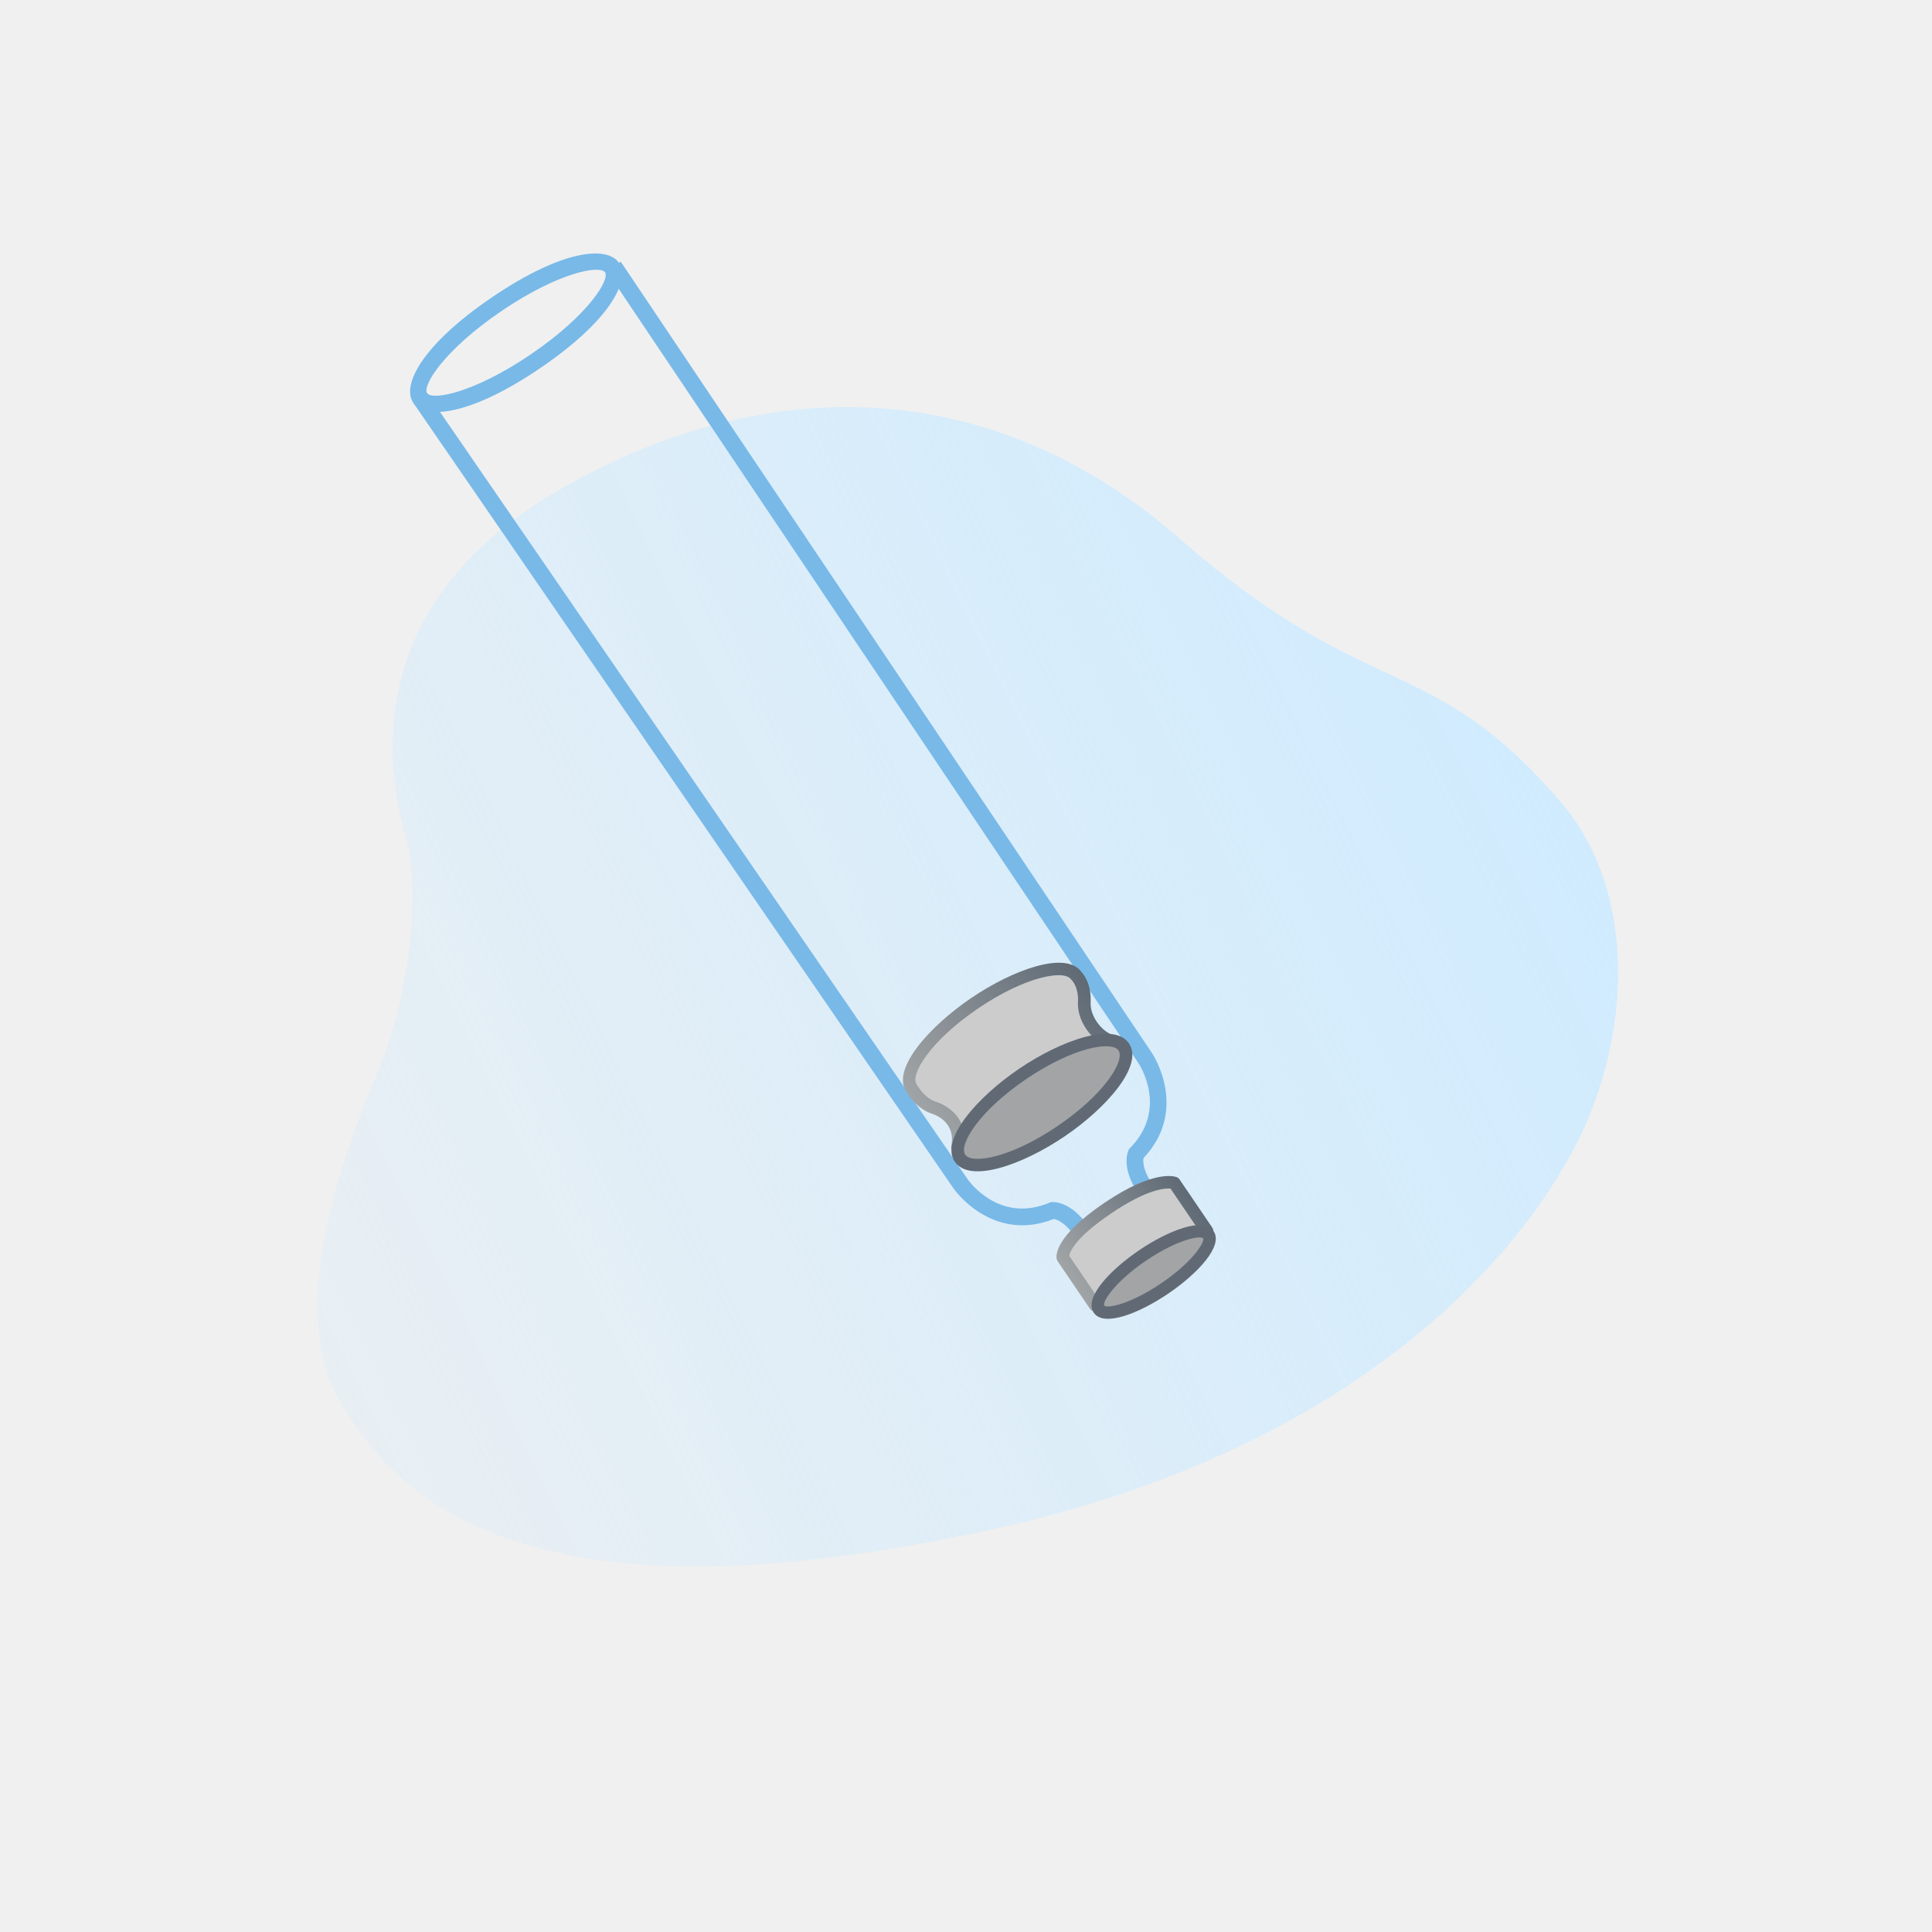
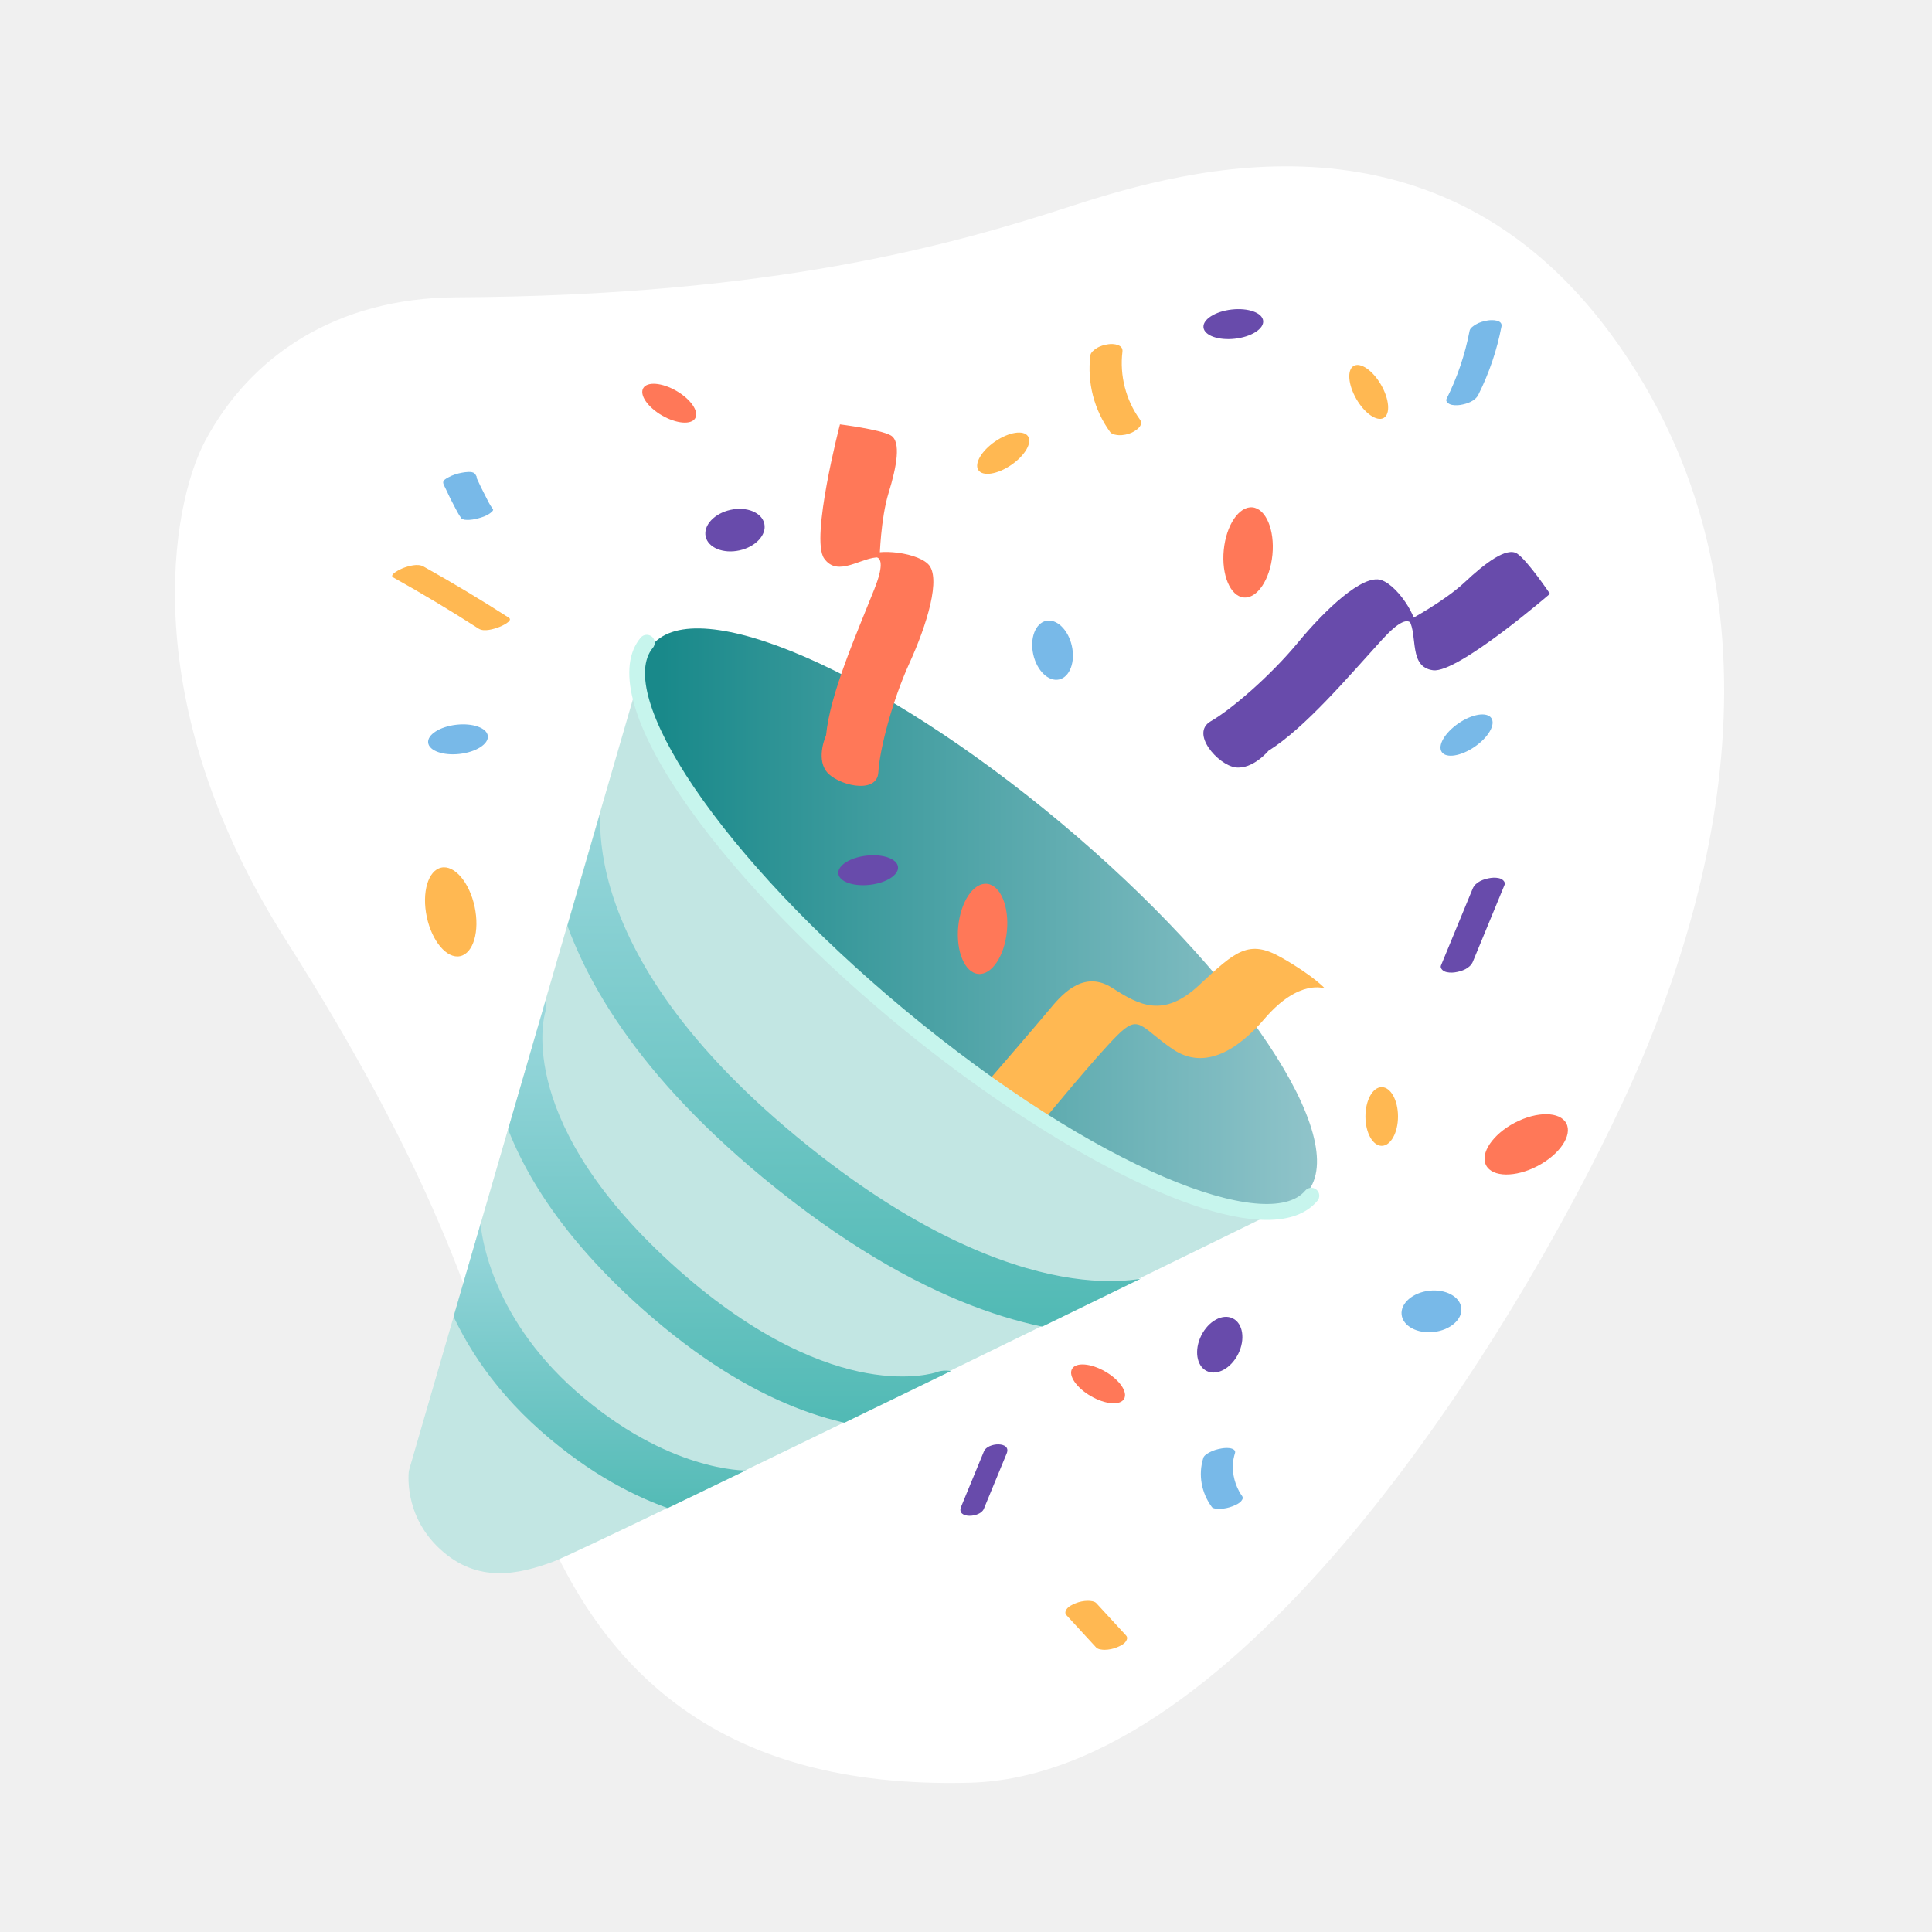
<svg xmlns="http://www.w3.org/2000/svg" width="280" height="280" viewBox="0 0 280 280" fill="none">
-   <path d="M143.887 221.633C191.843 211.115 217.313 186.46 227.9 166.88C236.329 151.288 237.698 129.532 226.097 116.116C206.973 94 198.693 102.337 170.93 78.043C143.166 53.749 109.993 54.111 80.787 71.154C51.581 88.196 56.268 112.49 58.792 121.192C61.316 129.895 58.792 145.487 55.187 154.189C51.581 162.891 40.764 188.273 49.057 202.778C57.35 217.282 76.1 236.499 143.887 221.633Z" fill="url(#paint0_linear_2067_117519)" />
-   <g clip-path="url(#clip0_2067_117519)">
-     <path d="M78.281 53.358C68.035 60.32 61.563 60.828 59.882 58.353C58.2 55.878 61.057 50.049 71.303 43.087C81.549 36.126 88.021 35.617 89.702 38.093C91.384 40.568 88.527 46.397 78.281 53.358ZM72.662 45.088C64.322 50.754 61.175 55.918 61.899 56.983C62.622 58.048 68.577 57.028 76.922 51.358C85.267 45.688 88.409 40.528 87.685 39.463C86.962 38.398 81.007 39.418 72.662 45.088Z" fill="#78B9E8" />
-     <path d="M157.722 177.747L155.705 179.118C154.373 177.158 153.177 176.742 152.743 176.657C143.75 180.223 138.248 172.319 138.193 172.239L59.886 58.358L61.896 56.978L140.203 170.859C140.387 171.129 144.795 177.379 152.101 174.301L152.301 174.217L152.522 174.205C152.8 174.192 155.308 174.184 157.723 177.739L157.722 177.747Z" fill="#78B9E8" />
-     <path d="M166.928 171.492L164.912 172.862C162.496 169.307 163.427 166.978 163.542 166.725L163.634 166.524L163.787 166.369C169.339 160.711 165.153 154.31 164.969 154.04L87.939 39.283L89.963 37.923L166.99 152.674C167.04 152.749 172.369 160.787 165.727 167.835C165.653 168.236 165.58 169.507 166.928 171.492Z" fill="#78B9E8" />
-     <path d="M138.753 166.275C139.4 163.138 137.422 161.214 135.33 160.531C133.237 159.848 132.089 157.661 132.089 157.661C130.537 155.375 134.63 149.89 141.23 145.406C147.831 140.922 154.438 139.137 155.99 141.422C155.99 141.422 157.278 142.601 157.144 145.279C157.011 147.957 159.491 150.891 161.879 151.045" fill="#CCCCCC" />
-     <path d="M162.384 151.798C162.222 151.908 162.022 151.971 161.806 151.957C158.883 151.765 156.067 148.379 156.228 145.244C156.337 143.072 155.398 142.124 155.358 142.086C155.314 142.043 155.263 141.99 155.229 141.94C154.267 140.524 148.668 141.449 141.735 146.16C134.801 150.87 131.879 155.735 132.841 157.15C132.861 157.18 132.878 157.205 132.898 157.235C132.909 157.25 133.914 159.11 135.62 159.669C137.965 160.429 140.428 162.666 139.654 166.452C139.553 166.944 139.071 167.264 138.578 167.168C138.085 167.072 137.767 166.593 137.868 166.101C138.405 163.485 136.762 161.956 135.05 161.401C132.789 160.664 131.51 158.5 131.314 158.136C129.233 154.953 134.597 148.823 140.729 144.658C146.861 140.492 154.485 137.775 156.707 140.84C157.045 141.195 158.199 142.633 158.063 145.32C157.954 147.448 160.029 150.014 161.951 150.141C162.452 150.173 162.83 150.611 162.794 151.11C162.771 151.403 162.614 151.649 162.392 151.8L162.384 151.798Z" fill="url(#paint1_linear_2067_117519)" />
-     <path d="M158.716 189.16L154.041 182.279C154.041 182.279 153.46 179.904 160.494 175.125C167.528 170.346 170.195 171.451 170.195 171.451L174.937 178.431" fill="#CCCCCC" />
-     <path d="M175.447 179.181C175.029 179.466 174.463 179.36 174.181 178.945L169.639 172.26C168.935 172.189 166.319 172.264 161.004 175.875C155.689 179.486 155.051 181.476 154.958 182L159.473 188.646C159.755 189.061 159.645 189.625 159.226 189.91C158.808 190.194 158.242 190.089 157.96 189.674L153.285 182.793C153.224 182.703 153.182 182.608 153.154 182.502C153.029 182.003 152.784 179.267 159.985 174.375C167.185 169.483 170.232 170.475 170.552 170.609C170.714 170.674 170.853 170.792 170.951 170.937L175.694 177.917C175.976 178.332 175.866 178.897 175.447 179.181Z" fill="url(#paint2_linear_2067_117519)" />
-     <path d="M153.806 163.926C160.359 159.474 164.413 154.014 162.861 151.73C161.31 149.446 154.74 151.203 148.187 155.655C141.634 160.107 137.58 165.568 139.132 167.852C140.684 170.136 147.254 168.378 153.806 163.926Z" fill="#A2A4A6" />
-     <path d="M154.316 164.676C148.2 168.832 140.533 171.541 138.376 168.366C136.219 165.19 141.561 159.061 147.678 154.905C153.794 150.75 161.461 148.041 163.618 151.216C165.775 154.391 160.433 160.521 154.316 164.676ZM148.697 156.405C141.814 161.082 138.927 165.923 139.889 167.338C140.85 168.753 146.414 167.852 153.297 163.176C160.18 158.5 163.067 153.659 162.105 152.244C161.144 150.829 155.58 151.729 148.697 156.405Z" fill="#616A74" />
-     <path d="M168.814 186.721C173.195 183.745 176.022 180.266 175.129 178.952C174.236 177.637 169.961 178.984 165.58 181.96C161.2 184.936 158.372 188.415 159.266 189.729C160.159 191.044 164.434 189.697 168.814 186.721Z" fill="#A2A4A6" />
-     <path d="M169.324 187.471C165.139 190.314 159.97 192.393 158.51 190.243C157.049 188.093 160.886 184.054 165.071 181.21C169.256 178.367 174.425 176.288 175.886 178.438C177.346 180.588 173.51 184.627 169.324 187.471ZM166.087 182.705C161.508 185.816 159.76 188.677 160.022 189.215C160.422 189.653 163.722 189.085 168.305 185.971C172.889 182.857 174.63 180.007 174.373 179.466C173.964 179.027 170.669 179.6 166.09 182.71L166.087 182.705Z" fill="#616A74" />
+   <path d="M233.523 48.511C261.097 86.075 248.273 131.741 235.136 159.847C218.765 194.87 179.535 257.355 140.523 258.364C104.489 259.297 84.355 242.554 74.993 210.174C68.72 188.477 62.353 169.193 41.392 136.178C19.559 101.79 24.75 73.251 29.74 63.887C36.317 51.543 48.775 43.178 66.119 43.092C112.238 42.863 138.178 35.431 155.296 29.86C172.414 24.289 208.467 14.379 233.523 48.511Z" fill="white" />
+   <g clip-path="url(#clip0_6200_94173)">
+     <path d="M93.742 94.4L59.258 213.15C59.258 213.15 58.351 219.52 63.797 224.526C69.242 229.533 75.14 228.169 80.132 226.344C85.124 224.519 187.201 174.478 187.201 174.478L93.742 94.4Z" fill="#C2E6E3" />
+     <path d="M189.446 172.79C195.888 165.082 179.867 141.077 153.66 119.173C127.454 97.269 100.987 85.761 94.544 93.469C88.102 101.176 104.123 125.182 130.33 147.086C156.536 168.99 183.003 180.498 189.446 172.79Z" fill="url(#paint0_linear_6200_94173)" />
+     <mask id="mask0_6200_94173" style="mask-type:luminance" maskUnits="userSpaceOnUse" x="59" y="94" width="129" height="134">
+       <path d="M93.791 94.476L59.228 213.159C59.228 213.159 58.32 219.525 63.778 224.528C69.236 229.532 75.147 228.169 80.151 226.345C85.154 224.521 187.464 174.509 187.464 174.509L93.791 94.476Z" fill="white" />
+     </mask>
+     <g mask="url(#mask0_6200_94173)">
+       <path d="M160.968 193.353C151.131 193.353 133.665 189.773 110.549 170.652C71.421 138.291 79.997 111.942 80.374 110.842C81.074 108.832 83.26 107.77 85.269 108.471C87.271 109.163 88.333 111.342 87.656 113.336C87.332 114.321 80.851 136.105 115.452 164.725C132.418 178.766 145.658 183.484 153.779 184.978C162.416 186.563 167.196 184.901 167.242 184.885C169.228 184.123 171.43 185.116 172.199 187.102C172.969 189.088 171.953 191.321 169.975 192.09C169.636 192.221 166.511 193.361 160.961 193.361L160.968 193.353Z" fill="url(#paint1_linear_6200_94173)" />
+       <path d="M130.787 207.178C122.95 207.178 109.564 204.36 93.053 189.658C65.379 165.018 71.407 145.196 71.684 144.365C72.338 142.34 74.509 141.24 76.533 141.894C78.543 142.548 79.643 144.696 79.02 146.705C78.796 147.459 74.647 162.962 98.179 183.908C109.98 194.407 119.594 197.91 125.591 199.003C131.949 200.158 135.644 198.903 135.682 198.887C137.668 198.133 139.87 199.141 140.624 201.127C141.379 203.113 140.362 205.346 138.376 206.1C138.092 206.208 135.405 207.178 130.81 207.178H130.787Z" fill="url(#paint2_linear_6200_94173)" />
+       <path d="M108.078 220.81C105.499 220.81 92.829 220.118 78.403 207.409C63.047 193.884 62.015 178.543 61.984 177.904C61.869 175.779 63.493 173.962 65.61 173.847C67.704 173.724 69.536 175.34 69.667 177.457C69.705 178.027 70.69 190.366 83.492 201.636C96.809 213.367 108.07 213.113 108.178 213.113C110.272 213.02 112.081 214.683 112.173 216.792C112.265 218.901 110.649 220.695 108.54 220.803C108.486 220.803 108.332 220.81 108.078 220.81Z" fill="url(#paint3_linear_6200_94173)" />
+     </g>
+     <path d="M121.735 61.504C121.735 61.504 117.423 78.04 119.431 80.92C121.439 83.8 124.895 80.632 127.487 80.776C127.487 80.776 127.631 75.168 128.783 71.432C129.935 67.696 130.655 63.952 129.071 63.088C127.487 62.224 121.735 61.504 121.735 61.504Z" fill="#FF7858" />
+     <path d="M125.664 80.872C125.608 81.152 129.304 78.856 126.72 85.376C124.128 91.896 120.296 100.52 119.72 106.56C119.72 106.56 118.28 109.72 119.72 111.736C121.16 113.752 127.104 115.28 127.296 111.928C127.488 108.576 129.312 101.576 131.8 96.112C134.296 90.648 136.496 83.648 134.488 81.728C132.48 79.808 125.952 79.424 125.664 80.864V80.872Z" fill="#FF7858" />
+     <path d="M224.631 86.06C224.631 86.06 211.263 97.604 207.695 97.14C204.127 96.676 205.511 92.124 204.215 89.876C204.215 89.876 209.343 87.14 212.287 84.372C215.231 81.604 218.367 79.228 219.879 80.236C221.391 81.244 224.631 86.052 224.631 86.052V86.06Z" fill="#684BAB" />
+     <path d="M204.943 91.548C204.711 91.732 205.175 87.356 200.303 92.7C195.431 98.044 189.167 105.484 183.839 108.804C183.839 108.804 181.559 111.556 179.047 111.212C176.535 110.868 172.447 106.268 175.471 104.532C178.495 102.796 184.151 97.916 188.087 93.148C192.023 88.38 197.511 83.156 200.191 84.068C202.871 84.98 206.151 90.62 204.951 91.548H204.943Z" fill="#684BAB" />
+     <path d="M142.953 156.968C142.953 156.968 150.265 148.52 152.297 146.056C154.329 143.592 157.329 140.704 161.185 143.168C165.041 145.632 168.577 147.664 173.825 142.736C179.073 137.808 181.001 136.096 185.713 138.776C190.425 141.456 192.033 143.272 192.033 143.272C192.033 143.272 188.321 141.728 183.249 147.664C179.553 151.984 174.681 155.264 169.969 152.056C165.257 148.848 165.129 146.848 161.913 150.064C158.697 153.28 151.457 162.112 151.457 162.112L142.953 156.976V156.968Z" fill="#FFB852" />
+     <path d="M183.599 176.8C171.219 176.8 148.636 163.923 129.492 147.989C116.55 137.219 105.593 125.629 98.638 115.348C91.436 104.693 89.373 96.55 92.851 92.413C93.259 91.923 93.99 91.862 94.475 92.268C94.967 92.674 95.029 93.401 94.621 93.884C91.905 97.117 94.067 104.471 100.553 114.062C107.386 124.166 118.189 135.587 130.969 146.227C159.247 169.76 183.884 178.838 189.162 172.556C189.57 172.066 190.301 172.005 190.786 172.411C191.278 172.817 191.34 173.544 190.932 174.027C189.332 175.927 186.808 176.8 183.599 176.8Z" fill="#C7F5ED" />
+     <path d="M153.494 98.477C155.038 98.131 155.863 95.95 155.339 93.604C154.814 91.259 153.137 89.637 151.594 89.982C150.05 90.328 149.224 92.509 149.749 94.855C150.274 97.2 151.95 98.822 153.494 98.477Z" fill="#78B9E8" />
+     <path d="M146.558 67.385C148.541 66.027 149.626 64.163 148.982 63.223C148.338 62.282 146.208 62.621 144.225 63.979C142.242 65.338 141.157 67.201 141.801 68.142C142.445 69.082 144.575 68.743 146.558 67.385Z" fill="#FFB852" />
+     <path d="M213.71 108.234C215.693 106.876 216.779 105.013 216.134 104.072C215.49 103.132 213.361 103.47 211.378 104.829C209.395 106.187 208.309 108.05 208.953 108.991C209.598 109.931 211.727 109.593 213.71 108.234Z" fill="#78B9E8" />
+     <path d="M100.759 60.61C101.329 59.623 100.104 57.849 98.022 56.647C95.941 55.445 93.791 55.271 93.222 56.258C92.651 57.245 93.877 59.02 95.958 60.222C98.04 61.423 100.189 61.597 100.759 60.61Z" fill="#FF7858" />
+     <path d="M162.91 202.736C163.48 201.749 162.254 199.974 160.173 198.772C158.091 197.571 155.942 197.397 155.372 198.384C154.802 199.371 156.027 201.146 158.109 202.347C160.19 203.549 162.34 203.723 162.91 202.736Z" fill="#FF7858" />
+     <path d="M200.54 60.57C201.527 60 201.353 57.85 200.151 55.769C198.95 53.687 197.175 52.462 196.188 53.032C195.201 53.602 195.375 55.751 196.576 57.833C197.778 59.914 199.553 61.14 200.54 60.57Z" fill="#FFB852" />
+     <path d="M107.164 79.767C109.512 79.253 111.127 77.52 110.771 75.897C110.416 74.275 108.224 73.376 105.876 73.891C103.528 74.405 101.913 76.138 102.269 77.761C102.624 79.383 104.816 80.282 107.164 79.767Z" fill="#684BAB" />
+     <path d="M207.797 193.041C210.185 192.77 211.97 191.212 211.782 189.562C211.595 187.911 209.507 186.792 207.119 187.063C204.731 187.334 202.947 188.892 203.134 190.542C203.321 192.193 205.409 193.312 207.797 193.041Z" fill="#78B9E8" />
+     <path d="M66.614 109.264C69.003 108.993 70.831 107.827 70.699 106.659C70.567 105.491 68.523 104.764 66.135 105.035C63.747 105.306 61.918 106.472 62.05 107.64C62.183 108.808 64.226 109.535 66.614 109.264Z" fill="#78B9E8" />
+     <path d="M178.982 49.089C181.37 48.818 183.199 47.652 183.066 46.484C182.934 45.316 180.89 44.589 178.502 44.86C176.114 45.131 174.285 46.297 174.418 47.465C174.55 48.633 176.593 49.36 178.982 49.089Z" fill="#684BAB" />
+     <path d="M126.06 128.236C128.448 127.965 130.277 126.799 130.144 125.631C130.012 124.464 127.968 123.737 125.58 124.007C123.192 124.278 121.363 125.444 121.496 126.612C121.628 127.78 123.671 128.507 126.06 128.236Z" fill="#684BAB" />
+     <path d="M66.687 138.574C68.601 138.167 69.542 134.964 68.788 131.421C68.034 127.877 65.871 125.334 63.957 125.742C62.042 126.149 61.101 129.352 61.855 132.895C62.609 136.439 64.772 138.982 66.687 138.574Z" fill="#FFB852" />
+     <path d="M184.41 80.401C184.76 76.795 183.465 73.719 181.517 73.529C179.569 73.34 177.706 76.11 177.355 79.716C177.005 83.322 178.3 86.399 180.248 86.588C182.196 86.777 184.06 84.007 184.41 80.401Z" fill="#FF7858" />
+     <path d="M145.929 134.962C146.28 131.356 144.985 128.279 143.037 128.09C141.088 127.9 139.225 130.67 138.875 134.276C138.524 137.882 139.819 140.959 141.768 141.148C143.716 141.338 145.579 138.568 145.929 134.962Z" fill="#FF7858" />
+     <path d="M222.832 168.99C226.042 167.311 227.91 164.544 227.003 162.81C226.096 161.075 222.759 161.03 219.548 162.708C216.337 164.387 214.469 167.154 215.376 168.888C216.283 170.623 219.621 170.668 222.832 168.99Z" fill="#FF7858" />
+     <path d="M200.249 166.064C201.552 166.064 202.609 164.159 202.609 161.808C202.609 159.457 201.552 157.552 200.249 157.552C198.945 157.552 197.889 159.457 197.889 161.808C197.889 164.159 198.945 166.064 200.249 166.064Z" fill="#FFB852" />
+     <path d="M179.454 196.217C180.501 194.112 180.15 191.81 178.67 191.074C177.191 190.338 175.143 191.448 174.096 193.552C173.05 195.657 173.401 197.96 174.88 198.695C176.36 199.431 178.408 198.322 179.454 196.217Z" fill="#684BAB" />
+     <path d="M158.025 51.504C157.537 55.456 158.561 59.408 160.897 62.624C161.137 62.96 161.801 63.056 162.161 63.072C162.745 63.096 163.449 62.96 163.977 62.72C164.665 62.4 165.825 61.648 165.193 60.784C163.161 57.984 162.249 54.392 162.673 50.96C162.801 49.928 161.385 49.784 160.649 49.888C160.041 49.976 159.409 50.144 158.897 50.488C158.553 50.72 158.081 51.056 158.025 51.504Z" fill="#FFB852" />
+     <path d="M213.426 128.803C211.898 132.515 210.362 136.219 208.834 139.931C208.69 140.283 209.042 140.627 209.306 140.763C209.73 140.979 210.378 140.987 210.834 140.923C211.834 140.779 213.05 140.363 213.466 139.355C214.994 135.643 216.53 131.939 218.058 128.227C218.202 127.875 217.85 127.531 217.586 127.395C217.162 127.179 216.514 127.171 216.058 127.235C215.058 127.379 213.842 127.795 213.426 128.803Z" fill="#684BAB" />
+     <path d="M174.392 211.296C173.624 213.752 174.12 216.36 175.632 218.416C175.832 218.68 176.592 218.68 176.84 218.672C177.432 218.656 178.104 218.512 178.648 218.288C179.088 218.112 179.632 217.888 179.92 217.504C180.128 217.232 180.184 217.04 179.968 216.744C179.904 216.656 179.84 216.576 179.784 216.488L179.928 216.704C179 215.312 178.568 213.648 178.68 211.984L178.664 212.248C178.712 211.68 178.816 211.128 178.984 210.592C179.088 210.264 178.84 210.064 178.56 209.96C178.128 209.8 177.496 209.84 177.064 209.912C176.464 210.016 175.84 210.176 175.304 210.48C174.976 210.664 174.504 210.92 174.384 211.304L174.392 211.296Z" fill="#78B9E8" />
+     <path d="M142.601 210.336C141.497 213.016 140.393 215.688 139.289 218.368C138.561 220.136 142.049 219.992 142.585 218.672C143.689 215.992 144.793 213.32 145.897 210.64C146.625 208.872 143.137 209.016 142.601 210.336Z" fill="#684BAB" />
+     <path d="M73.744 89.52C69.696 86.92 65.568 84.44 61.368 82.096C60.544 81.632 59.192 82.032 58.376 82.344C58.16 82.432 56.272 83.28 57 83.688C61.2 86.032 65.328 88.504 69.376 91.112C70.152 91.608 71.592 91.16 72.368 90.864C72.616 90.768 74.448 89.976 73.744 89.52Z" fill="#FFB852" />
+     <path d="M71.424 73.76C70.96 73.168 70.64 72.44 70.296 71.776C69.88 70.976 69.48 70.168 69.112 69.344C69.048 69.208 68.984 69.072 68.928 68.928C68.904 68.872 68.864 68.8 68.864 68.736L68.832 68.952L67.88 69.672C66.936 69.888 65.984 70.096 65.04 70.312C64.816 70.256 64.584 70.208 64.36 70.152C64.368 70.152 64.376 70.168 64.384 70.176L64.248 70.008C64.312 70.096 64.368 70.192 64.424 70.288C64.584 70.568 64.944 70.6 65.24 70.616C65.784 70.648 66.416 70.536 66.936 70.392C67.456 70.248 68.056 70.064 68.52 69.744C68.68 69.632 69.208 69.304 69.064 69.048C68.984 68.904 68.88 68.696 68.752 68.592C68.36 68.264 67.392 68.432 66.976 68.504C66.288 68.624 65.6 68.84 64.992 69.176C64.72 69.328 64.168 69.584 64.232 69.992C64.264 70.232 64.424 70.488 64.528 70.704C65.008 71.752 65.528 72.792 66.072 73.8C66.296 74.208 66.512 74.64 66.8 75.016C66.856 75.144 66.944 75.216 67.072 75.24C67.24 75.32 67.424 75.352 67.616 75.344C68.16 75.376 68.792 75.264 69.312 75.12C69.832 74.976 70.432 74.792 70.896 74.472C71.032 74.376 71.608 74 71.44 73.776L71.424 73.76Z" fill="#78B9E8" />
+     <path d="M154.563 234.088L158.867 238.768C159.131 239.056 159.755 239.104 160.099 239.104C160.691 239.104 161.371 238.96 161.915 238.728C162.355 238.536 162.899 238.296 163.171 237.88C163.355 237.592 163.451 237.304 163.187 237.016L158.883 232.336C158.619 232.048 157.995 232 157.651 232C157.059 232 156.379 232.144 155.835 232.376C155.395 232.568 154.851 232.808 154.579 233.224C154.395 233.512 154.299 233.8 154.563 234.088Z" fill="#FFB852" />
+     <path d="M214.262 57.185C215.822 54.066 216.95 50.745 217.606 47.313C217.79 46.337 216.238 46.346 215.638 46.441C215.038 46.538 214.406 46.706 213.878 47.026C213.55 47.233 213.062 47.529 212.982 47.946C212.326 51.377 211.206 54.697 209.638 57.818C209.478 58.145 209.854 58.465 210.094 58.569C210.518 58.77 211.166 58.754 211.614 58.69C212.614 58.529 213.782 58.145 214.27 57.185H214.262Z" fill="#78B9E8" />
  </g>
  <defs>
-     <linearGradient id="paint0_linear_2067_117519" x1="235" y1="96" x2="-12" y2="217" gradientUnits="userSpaceOnUse">
-       <stop stop-color="#CEEBFF" />
-       <stop offset="1" stop-color="#CEEBFF" stop-opacity="0" />
+     <linearGradient id="paint0_linear_6200_94173" x1="93.118" y1="133.134" x2="190.87" y2="133.134" gradientUnits="userSpaceOnUse">
+       <stop offset="0.03" stop-color="#19898A" />
+       <stop offset="1" stop-color="#90C4CA" />
    </linearGradient>
-     <linearGradient id="paint1_linear_2067_117519" x1="133.071" y1="160.787" x2="158.54" y2="143.483" gradientUnits="userSpaceOnUse">
-       <stop stop-color="#A0A4A6" />
-       <stop offset="1" stop-color="#5F6A75" />
+     <linearGradient id="paint1_linear_6200_94173" x1="125.89" y1="193.353" x2="125.89" y2="108.247" gradientUnits="userSpaceOnUse">
+       <stop offset="0.03" stop-color="#52BAB5" />
+       <stop offset="1" stop-color="#A0DAE0" />
    </linearGradient>
-     <linearGradient id="paint2_linear_2067_117519" x1="155.049" y1="185.388" x2="172.647" y2="173.432" gradientUnits="userSpaceOnUse">
-       <stop stop-color="#A0A4A6" />
-       <stop offset="1" stop-color="#5F6A75" />
+     <linearGradient id="paint2_linear_6200_94173" x1="105.9" y1="207.178" x2="105.9" y2="141.709" gradientUnits="userSpaceOnUse">
+       <stop offset="0.03" stop-color="#52BAB5" />
+       <stop offset="1" stop-color="#A0DAE0" />
    </linearGradient>
-     <clipPath id="clip0_2067_117519">
-       <rect width="36.357" height="174.513" fill="white" transform="translate(56.3926 53.2175) rotate(-34.1924)" />
+     <linearGradient id="paint3_linear_6200_94173" x1="87.071" y1="220.81" x2="87.071" y2="173.832" gradientUnits="userSpaceOnUse">
+       <stop offset="0.03" stop-color="#52BAB5" />
+       <stop offset="1" stop-color="#A0DAE0" />
+     </linearGradient>
+     <clipPath id="clip0_6200_94173">
+       <rect width="180.232" height="194.728" fill="white" transform="translate(54.4004 44.8)" />
    </clipPath>
  </defs>
</svg>
